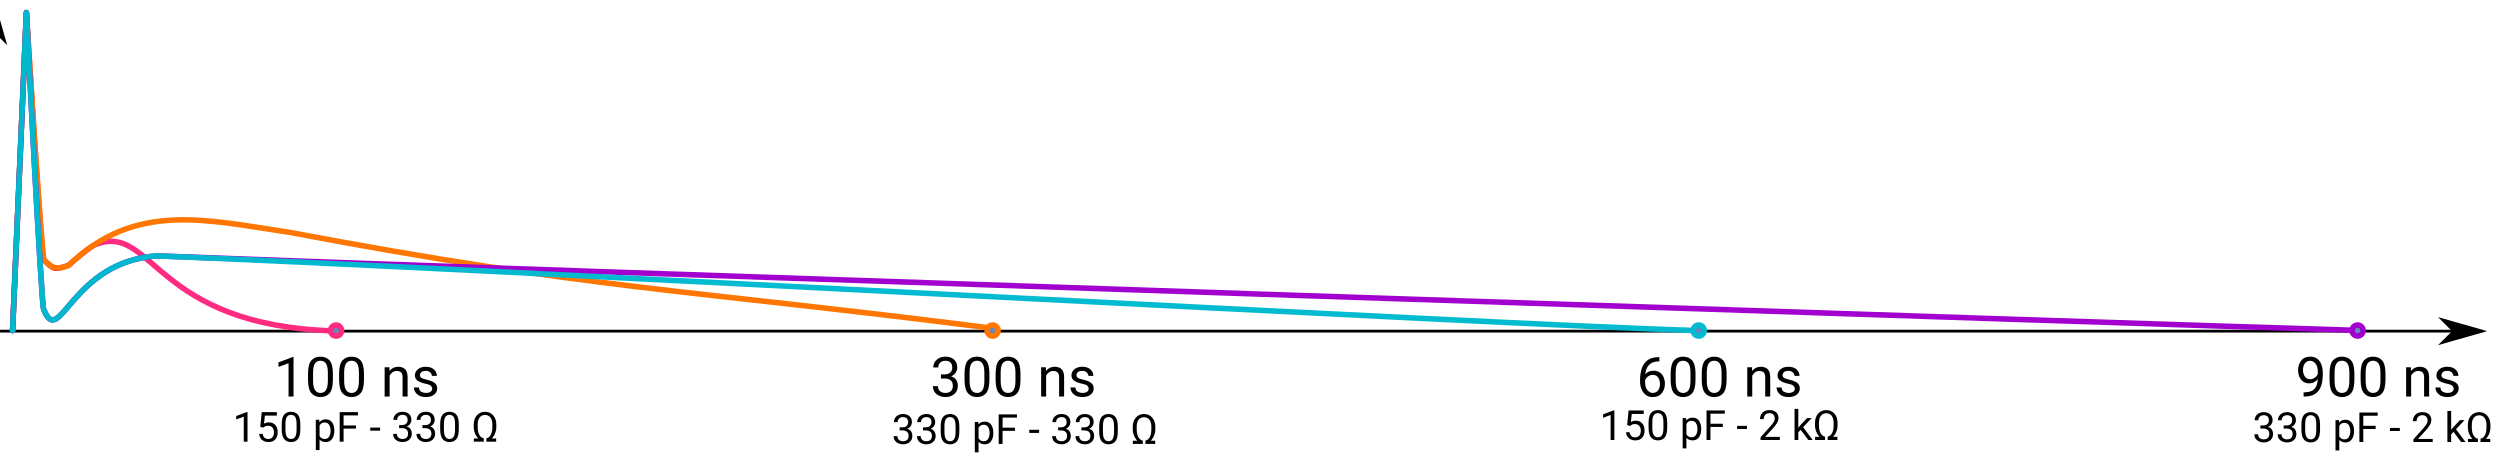
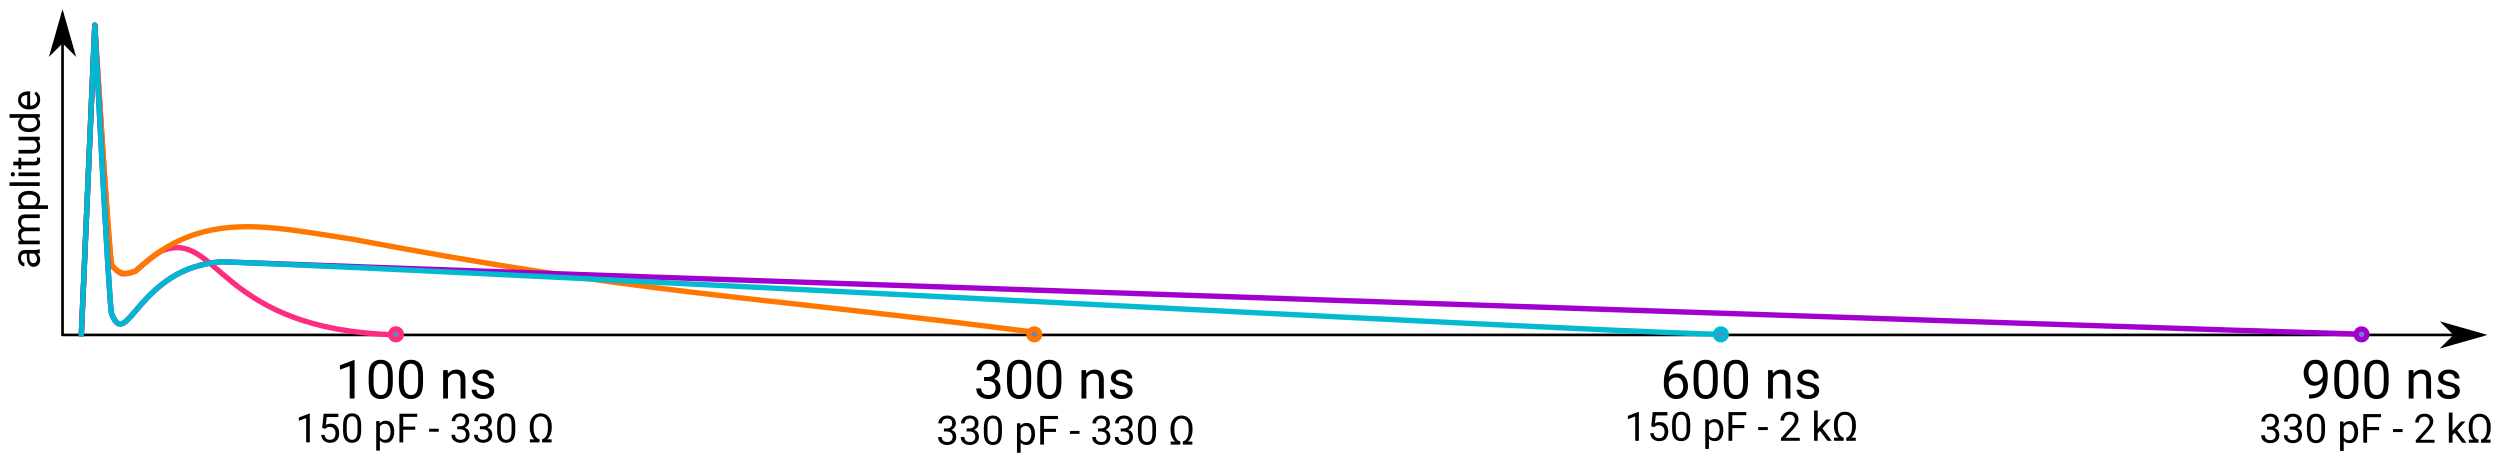
- <svg xmlns="http://www.w3.org/2000/svg" width="1275.826mm" height="235.839mm" viewBox="0 0 4520.642 835.65" id="svg2" version="1.1">
+ <svg xmlns="http://www.w3.org/2000/svg" width="1312.113mm" height="242.643mm" viewBox="0 0 4649.22 859.759" id="svg2" version="1.1">
  <defs id="defs4">
    <marker style="overflow:visible" id="marker4215" refX="0" refY="0" orient="auto">
      <path transform="matrix(0.8,0,0,0.8,10,0)" style="fill:#000000;fill-opacity:1;fill-rule:evenodd;stroke:#000000;stroke-width:1pt;stroke-opacity:1" d="M 0,0 5,-5 -12.5,0 5,5 0,0 Z" id="path4217" />
    </marker>
    <marker orient="auto" refY="0" refX="0" id="Arrow1Lstart" style="overflow:visible">
      <path id="path4227" d="M 0,0 5,-5 -12.5,0 5,5 0,0 Z" style="fill:#000000;fill-opacity:1;fill-rule:evenodd;stroke:#000000;stroke-width:1pt;stroke-opacity:1" transform="matrix(0.8,0,0,0.8,10,0)" />
    </marker>
    <marker orient="auto" refY="0" refX="0" id="Arrow1Sstart" style="overflow:visible">
      <path id="path4153" d="M 0,0 5,-5 -12.5,0 5,5 0,0 Z" style="fill-rule:evenodd;stroke:#000000;stroke-width:1pt" transform="matrix(0.2,0,0,0.2,1.2,0)" />
    </marker>
    <marker orient="auto" refY="0" refX="0" id="marker4669" style="overflow:visible">
      <path id="path4671" d="M 0,0 5,-5 -12.5,0 5,5 0,0 Z" style="fill-rule:evenodd;stroke:#000000;stroke-width:1pt" transform="matrix(0.2,0,0,0.2,1.2,0)" />
    </marker>
    <marker orient="auto" refY="0" refX="0" id="marker4673" style="overflow:visible">
      <path id="path4675" d="M 0,0 5,-5 -12.5,0 5,5 0,0 Z" style="fill-rule:evenodd;stroke:#000000;stroke-width:1pt" transform="matrix(0.2,0,0,0.2,1.2,0)" />
    </marker>
    <marker orient="auto" refY="0" refX="0" id="Arrow1Mstart" style="overflow:visible">
      <path id="path3769" d="M 0,0 5,-5 -12.5,0 5,5 0,0 Z" style="fill-rule:evenodd;stroke:#000000;stroke-width:1pt" transform="matrix(0.4,0,0,0.4,4,0)" />
    </marker>
    <marker orient="auto" refY="0" refX="0" id="Arrow1Mend" style="overflow:visible">
      <path id="path3772" d="M 0,0 5,-5 -12.5,0 5,5 0,0 Z" style="fill-rule:evenodd;stroke:#000000;stroke-width:1pt" transform="matrix(-0.4,0,0,-0.4,-4,0)" />
    </marker>
  </defs>
-   <g id="layer1" transform="translate(67.72011,160.3456)">
+   <g id="layer1" transform="translate(196.2979,184.4545)">
    <path style="fill:none;fill-rule:evenodd;stroke:#000000;stroke-width:5;stroke-linecap:round;stroke-linejoin:miter;stroke-miterlimit:4;stroke-dasharray:none;stroke-opacity:1;marker-start:url(#Arrow1Lstart)" d="m 4420,438.434 -4500,0" id="path4221" />
    <path id="path5150" d="m -45,437.362 25,-575 c 0,0 27.19,443.435 31.235,446.694 17.988,19.23 20.624,18.605 44.5,10.591 0,0 40.455,-35.847 50.568,-38.292 C 210,242.362 209.088,429.982 540,438.083" style="fill:none;stroke:#ff2b81;stroke-width:10;stroke-linecap:round;stroke-linejoin:round;stroke-miterlimit:4.1;stroke-dasharray:none;stroke-opacity:1" />
    <path style="fill:none;stroke:#ff7700;stroke-width:10;stroke-linecap:round;stroke-linejoin:round;stroke-miterlimit:4;stroke-dasharray:none;stroke-opacity:1" d="m -45,437.362 25,-575 c 0,0 27.75,443.435 31.796,446.694 15.386,17.339 24.323,17.717 44.5,10.591 C 177.259,202.628 306.465,237.777 457.008,259.99 998.573,362.327 1174.444,362.964 1720,432.362" id="path5152" />
    <text id="text5154" y="638.281" x="353.147" style="font-style:normal;font-variant:normal;font-weight:normal;font-stretch:normal;font-size:75px;line-height:125%;font-family:Roboto;-inkscape-font-specification:Roboto;letter-spacing:0px;word-spacing:0px;fill:#000000;fill-opacity:1;stroke:none" xml:space="preserve">
      <tspan y="638.281" x="353.147" id="tspan5156">150 pF - 330 Ω</tspan>
    </text>
    <text xml:space="preserve" style="font-style:normal;font-variant:normal;font-weight:normal;font-stretch:normal;font-size:75px;line-height:125%;font-family:Roboto;-inkscape-font-specification:Roboto;letter-spacing:0px;word-spacing:0px;fill:#000000;fill-opacity:1;stroke:none" x="1544.793" y="642.353" id="text5158">
      <tspan id="tspan5160" x="1544.793" y="642.353">330 pF - 330 Ω</tspan>
    </text>
    <path id="path5164" d="m -45,437.362 25,-575 c 0,0 27.19,533.339 31.235,536.598 28.765,73.402 48.765,-86.598 205.304,-96.598 560.564,21.608 3639.755,124.966 3988.461,135" style="fill:none;stroke:#a100cf;stroke-width:10;stroke-linecap:round;stroke-linejoin:round;stroke-miterlimit:4;stroke-dasharray:none;stroke-opacity:1" />
    <text id="text5194" y="638.957" x="4005.31" style="font-style:normal;font-variant:normal;font-weight:normal;font-stretch:normal;font-size:75px;line-height:125%;font-family:Roboto;-inkscape-font-specification:Roboto;letter-spacing:0px;word-spacing:0px;fill:#000000;fill-opacity:1;stroke:none" xml:space="preserve">
      <tspan y="638.957" x="4005.31" id="tspan5196">330 pF - 2 kΩ</tspan>
    </text>
    <text id="text5198" y="635.244" x="2824.783" style="font-style:normal;font-variant:normal;font-weight:normal;font-stretch:normal;font-size:75px;line-height:125%;font-family:Roboto;-inkscape-font-specification:Roboto;letter-spacing:0px;word-spacing:0px;fill:#000000;fill-opacity:1;stroke:none" xml:space="preserve">
      <tspan y="635.244" x="2824.783" id="tspan5200">150 pF - 2 kΩ</tspan>
    </text>
    <path style="fill:none;stroke:#00bacf;stroke-width:10;stroke-linecap:round;stroke-linejoin:round;stroke-miterlimit:4;stroke-dasharray:none;stroke-opacity:0.988" d="m -45,437.362 25,-575 c 0,0 27.19,533.339 31.235,536.598 28.765,73.402 48.765,-86.598 205.304,-96.598 560.564,21.608 2434.755,124.966 2783.461,135" id="path4683" />
    <text id="text4685" y="556.651" x="427.482" style="font-style:normal;font-variant:normal;font-weight:normal;font-stretch:normal;font-size:100px;line-height:125%;font-family:Roboto;-inkscape-font-specification:Roboto;letter-spacing:0px;word-spacing:0px;fill:#000000;fill-opacity:1;stroke:none" xml:space="preserve">
      <tspan y="556.651" x="427.482" id="tspan4687">100 ns</tspan>
    </text>
    <circle style="opacity:1;fill:#6785be;fill-opacity:1;stroke:#ff2b81;stroke-width:10;stroke-linecap:round;stroke-linejoin:round;stroke-miterlimit:4.1;stroke-dasharray:none;stroke-dashoffset:0;stroke-opacity:1" id="path4693" cx="540" cy="437.362" r="10" />
    <text xml:space="preserve" style="font-style:normal;font-variant:normal;font-weight:normal;font-stretch:normal;font-size:100px;line-height:125%;font-family:Roboto;-inkscape-font-specification:Roboto;letter-spacing:0px;word-spacing:0px;fill:#000000;fill-opacity:1;stroke:none" x="1614.625" y="556.651" id="text4695">
      <tspan id="tspan4697" x="1614.625" y="556.651">300 ns</tspan>
    </text>
    <circle r="10" cy="437.362" cx="1727.143" id="circle4699" style="opacity:1;fill:#6785be;fill-opacity:1;stroke:#ff7700;stroke-width:10;stroke-linecap:round;stroke-linejoin:round;stroke-miterlimit:4.1;stroke-dasharray:none;stroke-dashoffset:0;stroke-opacity:1" />
    <text id="text4701" y="556.651" x="2891.458" style="font-style:normal;font-variant:normal;font-weight:normal;font-stretch:normal;font-size:100px;line-height:125%;font-family:Roboto;-inkscape-font-specification:Roboto;letter-spacing:0px;word-spacing:0px;fill:#000000;fill-opacity:1;stroke:none" xml:space="preserve">
      <tspan y="556.651" x="2891.458" id="tspan4703">600 ns</tspan>
    </text>
    <circle style="opacity:1;fill:#6785be;fill-opacity:1;stroke:#00bacf;stroke-width:10;stroke-linecap:round;stroke-linejoin:round;stroke-miterlimit:4.1;stroke-dasharray:none;stroke-dashoffset:0;stroke-opacity:0.988" id="circle4705" cx="3003.976" cy="437.362" r="10" />
    <text xml:space="preserve" style="font-style:normal;font-variant:normal;font-weight:normal;font-stretch:normal;font-size:100px;line-height:125%;font-family:Roboto;-inkscape-font-specification:Roboto;letter-spacing:0px;word-spacing:0px;fill:#000000;fill-opacity:1;stroke:none" x="4082.887" y="556.651" id="text4707">
      <tspan id="tspan4709" x="4082.887" y="556.651">900 ns</tspan>
    </text>
    <circle r="10" cy="437.362" cx="4195.404" id="circle4711" style="opacity:1;fill:#6785be;fill-opacity:1;stroke:#a100cf;stroke-width:10;stroke-linecap:round;stroke-linejoin:round;stroke-miterlimit:4.1;stroke-dasharray:none;stroke-dashoffset:0;stroke-opacity:1" />
    <path id="path4213" d="m -80,-157.638 0,595" style="fill:none;fill-rule:evenodd;stroke:#000000;stroke-width:5;stroke-linecap:round;stroke-linejoin:miter;stroke-miterlimit:4;stroke-dasharray:none;stroke-opacity:1;marker-start:url(#marker4215)" />
    <text xml:space="preserve" style="font-style:normal;font-variant:normal;font-weight:normal;font-stretch:normal;font-size:75px;line-height:125%;font-family:Roboto;-inkscape-font-specification:Roboto;letter-spacing:0px;word-spacing:0px;fill:#000000;fill-opacity:1;stroke:none" x="-315.743" y="-122.331" id="text4573" transform="matrix(0,-1,0.9999999,0,0,0)">
      <tspan id="tspan4575" x="-315.743" y="-122.331">amplitude</tspan>
    </text>
  </g>
</svg>
